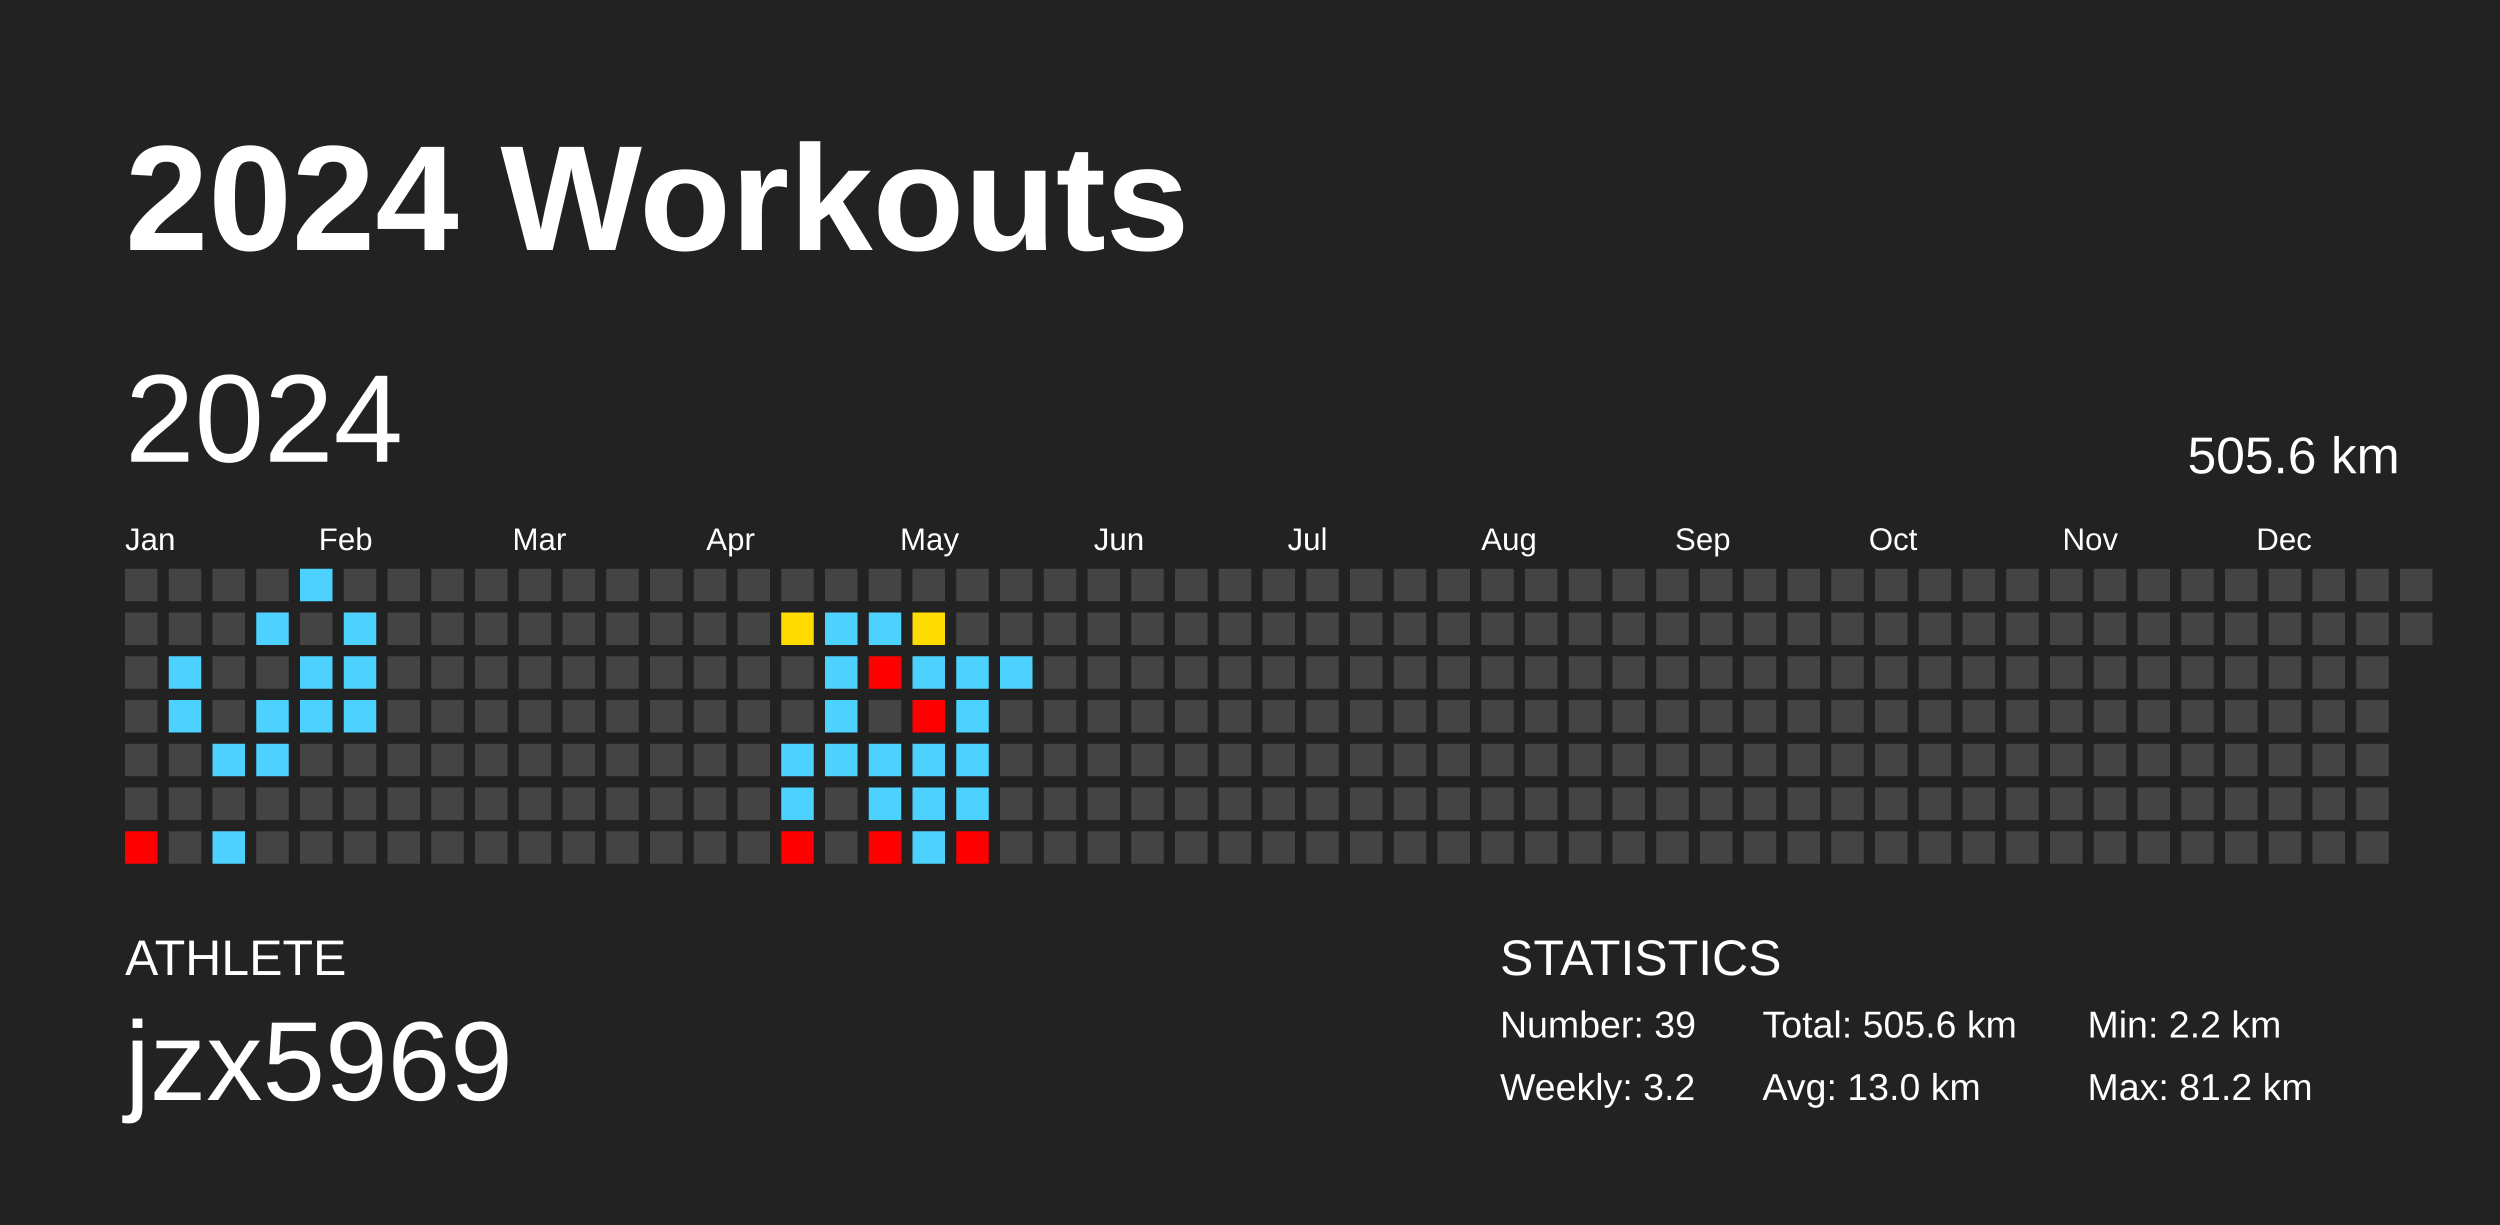
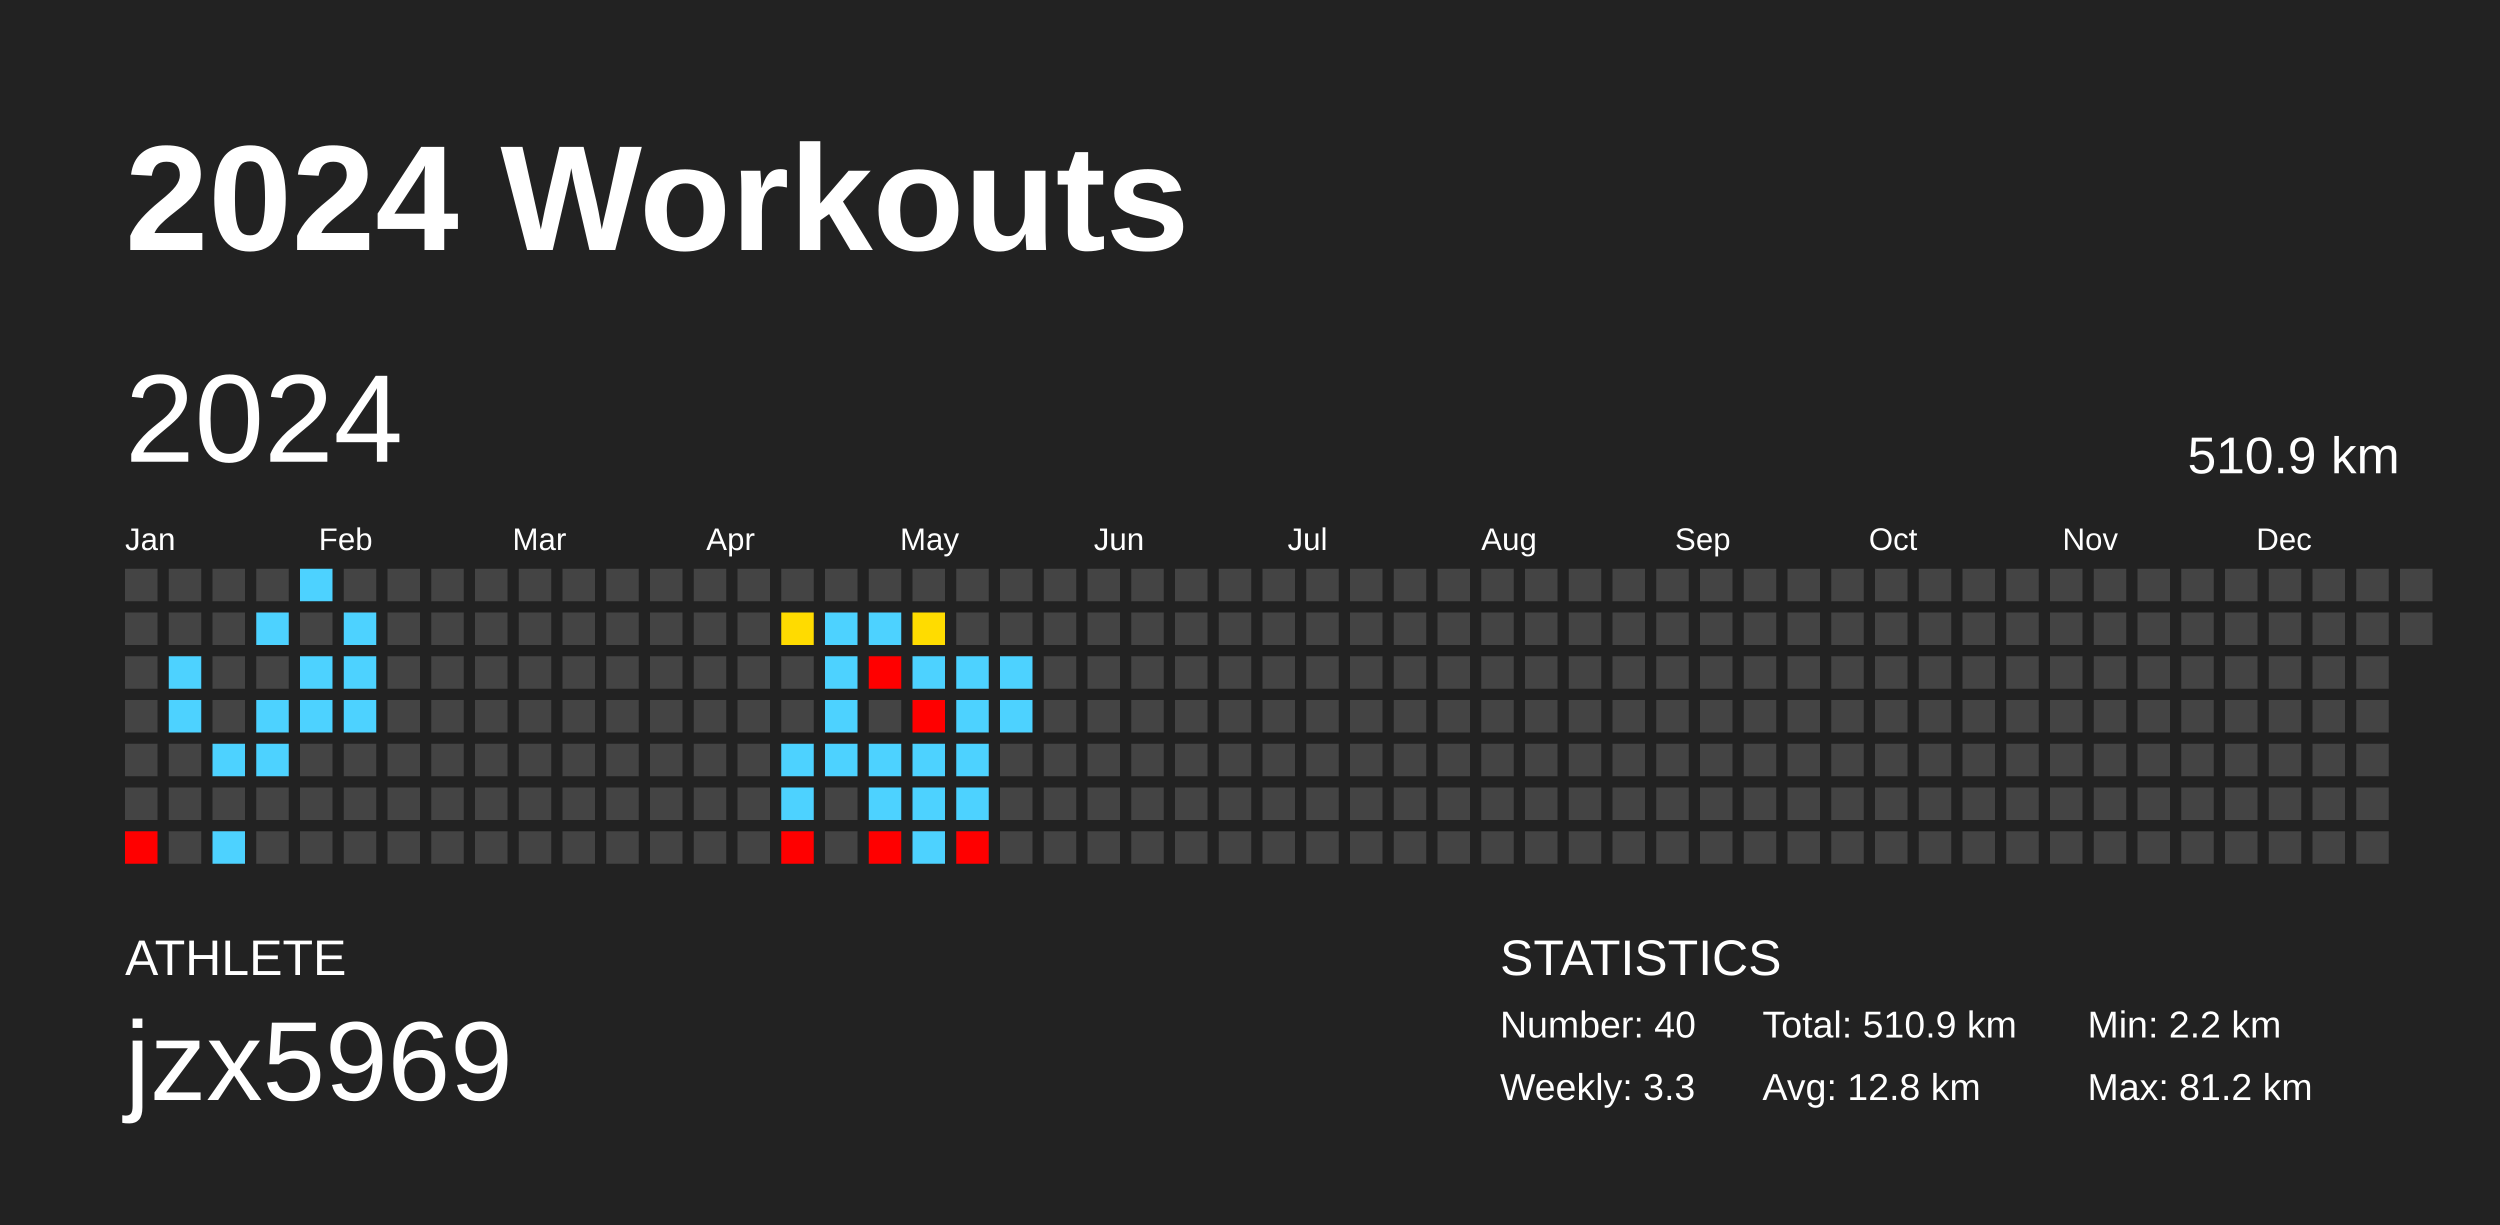
<svg xmlns="http://www.w3.org/2000/svg" baseProfile="full" height="98mm" version="1.1" viewBox="0,0,200,98" width="200mm">
  <defs />
  <rect fill="#222222" height="98" width="200" x="0" y="0" />
  <text fill="#FFFFFF" style="font-size:12px; font-family:Arial; font-weight:bold;" x="10" y="20">2024 Workouts</text>
  <text fill="#FFFFFF" style="font-size:4px; font-family:Arial" x="10" y="78">ATHLETE</text>
  <text fill="#FFFFFF" style="font-size:9px; font-family:Arial" x="10" y="88">jzx5969</text>
  <text fill="#FFFFFF" style="font-size:4px; font-family:Arial" x="120" y="78">STATISTICS</text>
-   <text fill="#FFFFFF" style="font-size:3px; font-family:Arial" x="120" y="83">Number: 39</text>
-   <text fill="#FFFFFF" style="font-size:3px; font-family:Arial" x="120" y="88">Weekly: 3.2</text>
-   <text fill="#FFFFFF" style="font-size:3px; font-family:Arial" x="141" y="83">Total: 505.6 km</text>
-   <text fill="#FFFFFF" style="font-size:3px; font-family:Arial" x="141" y="88">Avg: 13.0 km</text>
+   <text fill="#FFFFFF" style="font-size:3px; font-family:Arial" x="120" y="83">Number: 40</text>
+   <text fill="#FFFFFF" style="font-size:3px; font-family:Arial" x="120" y="88">Weekly: 3.3</text>
+   <text fill="#FFFFFF" style="font-size:3px; font-family:Arial" x="141" y="83">Total: 510.9 km</text>
+   <text fill="#FFFFFF" style="font-size:3px; font-family:Arial" x="141" y="88">Avg: 12.8 km</text>
  <text fill="#FFFFFF" style="font-size:3px; font-family:Arial" x="167" y="83">Min: 2.2 km</text>
  <text fill="#FFFFFF" style="font-size:3px; font-family:Arial" x="167" y="88">Max: 81.2 km</text>
  <text dominant-baseline="hanging" fill="#FFFFFF" style="font-size:10.0px; font-family:Arial;" x="10" y="30">2024</text>
-   <text dominant-baseline="hanging" fill="#FFFFFF" style="font-size:4.125px; font-family:Arial;" x="175" y="35">505.6 km</text>
+   <text dominant-baseline="hanging" fill="#FFFFFF" style="font-size:4.125px; font-family:Arial;" x="175" y="35">510.9 km</text>
  <text fill="#FFFFFF" style="font-size:2.5px; font-family:Arial" x="10.0" y="44">Jan</text>
  <text fill="#FFFFFF" style="font-size:2.5px; font-family:Arial" x="25.5" y="44">Feb</text>
  <text fill="#FFFFFF" style="font-size:2.5px; font-family:Arial" x="41.0" y="44">Mar</text>
  <text fill="#FFFFFF" style="font-size:2.5px; font-family:Arial" x="56.5" y="44">Apr</text>
  <text fill="#FFFFFF" style="font-size:2.5px; font-family:Arial" x="72.0" y="44">May</text>
  <text fill="#FFFFFF" style="font-size:2.5px; font-family:Arial" x="87.5" y="44">Jun</text>
  <text fill="#FFFFFF" style="font-size:2.5px; font-family:Arial" x="103.0" y="44">Jul</text>
  <text fill="#FFFFFF" style="font-size:2.5px; font-family:Arial" x="118.5" y="44">Aug</text>
  <text fill="#FFFFFF" style="font-size:2.5px; font-family:Arial" x="134.0" y="44">Sep</text>
  <text fill="#FFFFFF" style="font-size:2.5px; font-family:Arial" x="149.5" y="44">Oct</text>
  <text fill="#FFFFFF" style="font-size:2.5px; font-family:Arial" x="165.0" y="44">Nov</text>
  <text fill="#FFFFFF" style="font-size:2.5px; font-family:Arial" x="180.5" y="44">Dec</text>
  <rect fill="#444444" height="2.6" width="2.6" x="10.0" y="45.5" />
  <rect fill="#444444" height="2.6" width="2.6" x="10.0" y="49.0" />
  <rect fill="#444444" height="2.6" width="2.6" x="10.0" y="52.5" />
  <rect fill="#444444" height="2.6" width="2.6" x="10.0" y="56.0" />
  <rect fill="#444444" height="2.6" width="2.6" x="10.0" y="59.5" />
  <rect fill="#444444" height="2.6" width="2.6" x="10.0" y="63.0" />
  <rect fill="red" height="2.6" width="2.6" x="10.0" y="66.5" />
  <rect fill="#444444" height="2.6" width="2.6" x="13.5" y="45.5" />
  <rect fill="#444444" height="2.6" width="2.6" x="13.5" y="49.0" />
  <rect fill="#4dd2ff" height="2.6" width="2.6" x="13.5" y="52.5" />
  <rect fill="#4dd2ff" height="2.6" width="2.6" x="13.5" y="56.0" />
  <rect fill="#444444" height="2.6" width="2.6" x="13.5" y="59.5" />
  <rect fill="#444444" height="2.6" width="2.6" x="13.5" y="63.0" />
  <rect fill="#444444" height="2.6" width="2.6" x="13.5" y="66.5" />
  <rect fill="#444444" height="2.6" width="2.6" x="17.0" y="45.5" />
  <rect fill="#444444" height="2.6" width="2.6" x="17.0" y="49.0" />
  <rect fill="#444444" height="2.6" width="2.6" x="17.0" y="52.5" />
  <rect fill="#444444" height="2.6" width="2.6" x="17.0" y="56.0" />
  <rect fill="#4dd2ff" height="2.6" width="2.6" x="17.0" y="59.5" />
  <rect fill="#444444" height="2.6" width="2.6" x="17.0" y="63.0" />
  <rect fill="#4dd2ff" height="2.6" width="2.6" x="17.0" y="66.5" />
  <rect fill="#444444" height="2.6" width="2.6" x="20.5" y="45.5" />
  <rect fill="#4dd2ff" height="2.6" width="2.6" x="20.5" y="49.0" />
  <rect fill="#444444" height="2.6" width="2.6" x="20.5" y="52.5" />
  <rect fill="#4dd2ff" height="2.6" width="2.6" x="20.5" y="56.0" />
  <rect fill="#4dd2ff" height="2.6" width="2.6" x="20.5" y="59.5" />
  <rect fill="#444444" height="2.6" width="2.6" x="20.5" y="63.0" />
  <rect fill="#444444" height="2.6" width="2.6" x="20.5" y="66.5" />
  <rect fill="#4dd2ff" height="2.6" width="2.6" x="24.0" y="45.5" />
  <rect fill="#444444" height="2.6" width="2.6" x="24.0" y="49.0" />
  <rect fill="#4dd2ff" height="2.6" width="2.6" x="24.0" y="52.5" />
  <rect fill="#4dd2ff" height="2.6" width="2.6" x="24.0" y="56.0" />
  <rect fill="#444444" height="2.6" width="2.6" x="24.0" y="59.5" />
  <rect fill="#444444" height="2.6" width="2.6" x="24.0" y="63.0" />
  <rect fill="#444444" height="2.6" width="2.6" x="24.0" y="66.5" />
  <rect fill="#444444" height="2.6" width="2.6" x="27.5" y="45.5" />
  <rect fill="#4dd2ff" height="2.6" width="2.6" x="27.5" y="49.0" />
  <rect fill="#4dd2ff" height="2.6" width="2.6" x="27.5" y="52.5" />
  <rect fill="#4dd2ff" height="2.6" width="2.6" x="27.5" y="56.0" />
  <rect fill="#444444" height="2.6" width="2.6" x="27.5" y="59.5" />
  <rect fill="#444444" height="2.6" width="2.6" x="27.5" y="63.0" />
  <rect fill="#444444" height="2.6" width="2.6" x="27.5" y="66.5" />
  <rect fill="#444444" height="2.6" width="2.6" x="31.0" y="45.5" />
  <rect fill="#444444" height="2.6" width="2.6" x="31.0" y="49.0" />
  <rect fill="#444444" height="2.6" width="2.6" x="31.0" y="52.5" />
  <rect fill="#444444" height="2.6" width="2.6" x="31.0" y="56.0" />
  <rect fill="#444444" height="2.6" width="2.6" x="31.0" y="59.5" />
  <rect fill="#444444" height="2.6" width="2.6" x="31.0" y="63.0" />
  <rect fill="#444444" height="2.6" width="2.6" x="31.0" y="66.5" />
  <rect fill="#444444" height="2.6" width="2.6" x="34.5" y="45.5" />
  <rect fill="#444444" height="2.6" width="2.6" x="34.5" y="49.0" />
  <rect fill="#444444" height="2.6" width="2.6" x="34.5" y="52.5" />
  <rect fill="#444444" height="2.6" width="2.6" x="34.5" y="56.0" />
  <rect fill="#444444" height="2.6" width="2.6" x="34.5" y="59.5" />
  <rect fill="#444444" height="2.6" width="2.6" x="34.5" y="63.0" />
  <rect fill="#444444" height="2.6" width="2.6" x="34.5" y="66.5" />
  <rect fill="#444444" height="2.6" width="2.6" x="38.0" y="45.5" />
  <rect fill="#444444" height="2.6" width="2.6" x="38.0" y="49.0" />
  <rect fill="#444444" height="2.6" width="2.6" x="38.0" y="52.5" />
  <rect fill="#444444" height="2.6" width="2.6" x="38.0" y="56.0" />
  <rect fill="#444444" height="2.6" width="2.6" x="38.0" y="59.5" />
  <rect fill="#444444" height="2.6" width="2.6" x="38.0" y="63.0" />
  <rect fill="#444444" height="2.6" width="2.6" x="38.0" y="66.5" />
  <rect fill="#444444" height="2.6" width="2.6" x="41.5" y="45.5" />
  <rect fill="#444444" height="2.6" width="2.6" x="41.5" y="49.0" />
  <rect fill="#444444" height="2.6" width="2.6" x="41.5" y="52.5" />
  <rect fill="#444444" height="2.6" width="2.6" x="41.5" y="56.0" />
  <rect fill="#444444" height="2.6" width="2.6" x="41.5" y="59.5" />
  <rect fill="#444444" height="2.6" width="2.6" x="41.5" y="63.0" />
  <rect fill="#444444" height="2.6" width="2.6" x="41.5" y="66.5" />
  <rect fill="#444444" height="2.6" width="2.6" x="45.0" y="45.5" />
  <rect fill="#444444" height="2.6" width="2.6" x="45.0" y="49.0" />
  <rect fill="#444444" height="2.6" width="2.6" x="45.0" y="52.5" />
  <rect fill="#444444" height="2.6" width="2.6" x="45.0" y="56.0" />
  <rect fill="#444444" height="2.6" width="2.6" x="45.0" y="59.5" />
  <rect fill="#444444" height="2.6" width="2.6" x="45.0" y="63.0" />
  <rect fill="#444444" height="2.6" width="2.6" x="45.0" y="66.5" />
  <rect fill="#444444" height="2.6" width="2.6" x="48.5" y="45.5" />
  <rect fill="#444444" height="2.6" width="2.6" x="48.5" y="49.0" />
  <rect fill="#444444" height="2.6" width="2.6" x="48.5" y="52.5" />
  <rect fill="#444444" height="2.6" width="2.6" x="48.5" y="56.0" />
  <rect fill="#444444" height="2.6" width="2.6" x="48.5" y="59.5" />
  <rect fill="#444444" height="2.6" width="2.6" x="48.5" y="63.0" />
  <rect fill="#444444" height="2.6" width="2.6" x="48.5" y="66.5" />
  <rect fill="#444444" height="2.6" width="2.6" x="52.0" y="45.5" />
  <rect fill="#444444" height="2.6" width="2.6" x="52.0" y="49.0" />
  <rect fill="#444444" height="2.6" width="2.6" x="52.0" y="52.5" />
  <rect fill="#444444" height="2.6" width="2.6" x="52.0" y="56.0" />
  <rect fill="#444444" height="2.6" width="2.6" x="52.0" y="59.5" />
  <rect fill="#444444" height="2.6" width="2.6" x="52.0" y="63.0" />
  <rect fill="#444444" height="2.6" width="2.6" x="52.0" y="66.5" />
  <rect fill="#444444" height="2.6" width="2.6" x="55.5" y="45.5" />
  <rect fill="#444444" height="2.6" width="2.6" x="55.5" y="49.0" />
  <rect fill="#444444" height="2.6" width="2.6" x="55.5" y="52.5" />
  <rect fill="#444444" height="2.6" width="2.6" x="55.5" y="56.0" />
  <rect fill="#444444" height="2.6" width="2.6" x="55.5" y="59.5" />
  <rect fill="#444444" height="2.6" width="2.6" x="55.5" y="63.0" />
  <rect fill="#444444" height="2.6" width="2.6" x="55.5" y="66.5" />
  <rect fill="#444444" height="2.6" width="2.6" x="59.0" y="45.5" />
  <rect fill="#444444" height="2.6" width="2.6" x="59.0" y="49.0" />
  <rect fill="#444444" height="2.6" width="2.6" x="59.0" y="52.5" />
  <rect fill="#444444" height="2.6" width="2.6" x="59.0" y="56.0" />
  <rect fill="#444444" height="2.6" width="2.6" x="59.0" y="59.5" />
  <rect fill="#444444" height="2.6" width="2.6" x="59.0" y="63.0" />
  <rect fill="#444444" height="2.6" width="2.6" x="59.0" y="66.5" />
  <rect fill="#444444" height="2.6" width="2.6" x="62.5" y="45.5" />
  <rect fill="#ffdb00" height="2.6" width="2.6" x="62.5" y="49.0" />
  <rect fill="#444444" height="2.6" width="2.6" x="62.5" y="52.5" />
  <rect fill="#444444" height="2.6" width="2.6" x="62.5" y="56.0" />
  <rect fill="#4dd2ff" height="2.6" width="2.6" x="62.5" y="59.5" />
  <rect fill="#4dd2ff" height="2.6" width="2.6" x="62.5" y="63.0" />
  <rect fill="red" height="2.6" width="2.6" x="62.5" y="66.5" />
  <rect fill="#444444" height="2.6" width="2.6" x="66.0" y="45.5" />
  <rect fill="#4dd2ff" height="2.6" width="2.6" x="66.0" y="49.0" />
  <rect fill="#4dd2ff" height="2.6" width="2.6" x="66.0" y="52.5" />
  <rect fill="#4dd2ff" height="2.6" width="2.6" x="66.0" y="56.0" />
  <rect fill="#4dd2ff" height="2.6" width="2.6" x="66.0" y="59.5" />
  <rect fill="#444444" height="2.6" width="2.6" x="66.0" y="63.0" />
  <rect fill="#444444" height="2.6" width="2.6" x="66.0" y="66.5" />
  <rect fill="#444444" height="2.6" width="2.6" x="69.5" y="45.5" />
  <rect fill="#4dd2ff" height="2.6" width="2.6" x="69.5" y="49.0" />
  <rect fill="red" height="2.6" width="2.6" x="69.5" y="52.5" />
  <rect fill="#444444" height="2.6" width="2.6" x="69.5" y="56.0" />
  <rect fill="#4dd2ff" height="2.6" width="2.6" x="69.5" y="59.5" />
  <rect fill="#4dd2ff" height="2.6" width="2.6" x="69.5" y="63.0" />
  <rect fill="red" height="2.6" width="2.6" x="69.5" y="66.5" />
  <rect fill="#444444" height="2.6" width="2.6" x="73.0" y="45.5" />
  <rect fill="#ffdc00" height="2.6" width="2.6" x="73.0" y="49.0" />
  <rect fill="#4dd2ff" height="2.6" width="2.6" x="73.0" y="52.5" />
  <rect fill="red" height="2.6" width="2.6" x="73.0" y="56.0" />
  <rect fill="#4dd2ff" height="2.6" width="2.6" x="73.0" y="59.5" />
  <rect fill="#4dd2ff" height="2.6" width="2.6" x="73.0" y="63.0" />
  <rect fill="#4dd2ff" height="2.6" width="2.6" x="73.0" y="66.5" />
  <rect fill="#444444" height="2.6" width="2.6" x="76.5" y="45.5" />
  <rect fill="#444444" height="2.6" width="2.6" x="76.5" y="49.0" />
  <rect fill="#4dd2ff" height="2.6" width="2.6" x="76.5" y="52.5" />
  <rect fill="#4dd2ff" height="2.6" width="2.6" x="76.5" y="56.0" />
  <rect fill="#4dd2ff" height="2.6" width="2.6" x="76.5" y="59.5" />
  <rect fill="#4dd2ff" height="2.6" width="2.6" x="76.5" y="63.0" />
  <rect fill="red" height="2.6" width="2.6" x="76.5" y="66.5" />
  <rect fill="#444444" height="2.6" width="2.6" x="80.0" y="45.5" />
  <rect fill="#444444" height="2.6" width="2.6" x="80.0" y="49.0" />
  <rect fill="#4dd2ff" height="2.6" width="2.6" x="80.0" y="52.5" />
-   <rect fill="#444444" height="2.6" width="2.6" x="80.0" y="56.0" />
+   <rect fill="#4dd2ff" height="2.6" width="2.6" x="80.0" y="56.0" />
  <rect fill="#444444" height="2.6" width="2.6" x="80.0" y="59.5" />
  <rect fill="#444444" height="2.6" width="2.6" x="80.0" y="63.0" />
  <rect fill="#444444" height="2.6" width="2.6" x="80.0" y="66.5" />
  <rect fill="#444444" height="2.6" width="2.6" x="83.5" y="45.5" />
  <rect fill="#444444" height="2.6" width="2.6" x="83.5" y="49.0" />
  <rect fill="#444444" height="2.6" width="2.6" x="83.5" y="52.5" />
  <rect fill="#444444" height="2.6" width="2.6" x="83.5" y="56.0" />
  <rect fill="#444444" height="2.6" width="2.6" x="83.5" y="59.5" />
  <rect fill="#444444" height="2.6" width="2.6" x="83.5" y="63.0" />
  <rect fill="#444444" height="2.6" width="2.6" x="83.5" y="66.5" />
  <rect fill="#444444" height="2.6" width="2.6" x="87.0" y="45.5" />
  <rect fill="#444444" height="2.6" width="2.6" x="87.0" y="49.0" />
  <rect fill="#444444" height="2.6" width="2.6" x="87.0" y="52.5" />
  <rect fill="#444444" height="2.6" width="2.6" x="87.0" y="56.0" />
  <rect fill="#444444" height="2.6" width="2.6" x="87.0" y="59.5" />
  <rect fill="#444444" height="2.6" width="2.6" x="87.0" y="63.0" />
  <rect fill="#444444" height="2.6" width="2.6" x="87.0" y="66.5" />
  <rect fill="#444444" height="2.6" width="2.6" x="90.5" y="45.5" />
  <rect fill="#444444" height="2.6" width="2.6" x="90.5" y="49.0" />
  <rect fill="#444444" height="2.6" width="2.6" x="90.5" y="52.5" />
  <rect fill="#444444" height="2.6" width="2.6" x="90.5" y="56.0" />
  <rect fill="#444444" height="2.6" width="2.6" x="90.5" y="59.5" />
  <rect fill="#444444" height="2.6" width="2.6" x="90.5" y="63.0" />
  <rect fill="#444444" height="2.6" width="2.6" x="90.5" y="66.5" />
  <rect fill="#444444" height="2.6" width="2.6" x="94.0" y="45.5" />
  <rect fill="#444444" height="2.6" width="2.6" x="94.0" y="49.0" />
  <rect fill="#444444" height="2.6" width="2.6" x="94.0" y="52.5" />
  <rect fill="#444444" height="2.6" width="2.6" x="94.0" y="56.0" />
  <rect fill="#444444" height="2.6" width="2.6" x="94.0" y="59.5" />
  <rect fill="#444444" height="2.6" width="2.6" x="94.0" y="63.0" />
  <rect fill="#444444" height="2.6" width="2.6" x="94.0" y="66.5" />
  <rect fill="#444444" height="2.6" width="2.6" x="97.5" y="45.5" />
  <rect fill="#444444" height="2.6" width="2.6" x="97.5" y="49.0" />
  <rect fill="#444444" height="2.6" width="2.6" x="97.5" y="52.5" />
  <rect fill="#444444" height="2.6" width="2.6" x="97.5" y="56.0" />
  <rect fill="#444444" height="2.6" width="2.6" x="97.5" y="59.5" />
  <rect fill="#444444" height="2.6" width="2.6" x="97.5" y="63.0" />
  <rect fill="#444444" height="2.6" width="2.6" x="97.5" y="66.5" />
  <rect fill="#444444" height="2.6" width="2.6" x="101.0" y="45.5" />
  <rect fill="#444444" height="2.6" width="2.6" x="101.0" y="49.0" />
  <rect fill="#444444" height="2.6" width="2.6" x="101.0" y="52.5" />
  <rect fill="#444444" height="2.6" width="2.6" x="101.0" y="56.0" />
  <rect fill="#444444" height="2.6" width="2.6" x="101.0" y="59.5" />
  <rect fill="#444444" height="2.6" width="2.6" x="101.0" y="63.0" />
  <rect fill="#444444" height="2.6" width="2.6" x="101.0" y="66.5" />
  <rect fill="#444444" height="2.6" width="2.6" x="104.5" y="45.5" />
  <rect fill="#444444" height="2.6" width="2.6" x="104.5" y="49.0" />
  <rect fill="#444444" height="2.6" width="2.6" x="104.5" y="52.5" />
  <rect fill="#444444" height="2.6" width="2.6" x="104.5" y="56.0" />
  <rect fill="#444444" height="2.6" width="2.6" x="104.5" y="59.5" />
  <rect fill="#444444" height="2.6" width="2.6" x="104.5" y="63.0" />
  <rect fill="#444444" height="2.6" width="2.6" x="104.5" y="66.5" />
  <rect fill="#444444" height="2.6" width="2.6" x="108.0" y="45.5" />
  <rect fill="#444444" height="2.6" width="2.6" x="108.0" y="49.0" />
  <rect fill="#444444" height="2.6" width="2.6" x="108.0" y="52.5" />
  <rect fill="#444444" height="2.6" width="2.6" x="108.0" y="56.0" />
  <rect fill="#444444" height="2.6" width="2.6" x="108.0" y="59.5" />
  <rect fill="#444444" height="2.6" width="2.6" x="108.0" y="63.0" />
  <rect fill="#444444" height="2.6" width="2.6" x="108.0" y="66.5" />
  <rect fill="#444444" height="2.6" width="2.6" x="111.5" y="45.5" />
  <rect fill="#444444" height="2.6" width="2.6" x="111.5" y="49.0" />
  <rect fill="#444444" height="2.6" width="2.6" x="111.5" y="52.5" />
  <rect fill="#444444" height="2.6" width="2.6" x="111.5" y="56.0" />
  <rect fill="#444444" height="2.6" width="2.6" x="111.5" y="59.5" />
  <rect fill="#444444" height="2.6" width="2.6" x="111.5" y="63.0" />
  <rect fill="#444444" height="2.6" width="2.6" x="111.5" y="66.5" />
  <rect fill="#444444" height="2.6" width="2.6" x="115.0" y="45.5" />
  <rect fill="#444444" height="2.6" width="2.6" x="115.0" y="49.0" />
  <rect fill="#444444" height="2.6" width="2.6" x="115.0" y="52.5" />
  <rect fill="#444444" height="2.6" width="2.6" x="115.0" y="56.0" />
  <rect fill="#444444" height="2.6" width="2.6" x="115.0" y="59.5" />
  <rect fill="#444444" height="2.6" width="2.6" x="115.0" y="63.0" />
  <rect fill="#444444" height="2.6" width="2.6" x="115.0" y="66.5" />
  <rect fill="#444444" height="2.6" width="2.6" x="118.5" y="45.5" />
  <rect fill="#444444" height="2.6" width="2.6" x="118.5" y="49.0" />
  <rect fill="#444444" height="2.6" width="2.6" x="118.5" y="52.5" />
  <rect fill="#444444" height="2.6" width="2.6" x="118.5" y="56.0" />
  <rect fill="#444444" height="2.6" width="2.6" x="118.5" y="59.5" />
  <rect fill="#444444" height="2.6" width="2.6" x="118.5" y="63.0" />
  <rect fill="#444444" height="2.6" width="2.6" x="118.5" y="66.5" />
  <rect fill="#444444" height="2.6" width="2.6" x="122.0" y="45.5" />
  <rect fill="#444444" height="2.6" width="2.6" x="122.0" y="49.0" />
  <rect fill="#444444" height="2.6" width="2.6" x="122.0" y="52.5" />
  <rect fill="#444444" height="2.6" width="2.6" x="122.0" y="56.0" />
  <rect fill="#444444" height="2.6" width="2.6" x="122.0" y="59.5" />
  <rect fill="#444444" height="2.6" width="2.6" x="122.0" y="63.0" />
  <rect fill="#444444" height="2.6" width="2.6" x="122.0" y="66.5" />
  <rect fill="#444444" height="2.6" width="2.6" x="125.5" y="45.5" />
  <rect fill="#444444" height="2.6" width="2.6" x="125.5" y="49.0" />
  <rect fill="#444444" height="2.6" width="2.6" x="125.5" y="52.5" />
  <rect fill="#444444" height="2.6" width="2.6" x="125.5" y="56.0" />
  <rect fill="#444444" height="2.6" width="2.6" x="125.5" y="59.5" />
  <rect fill="#444444" height="2.6" width="2.6" x="125.5" y="63.0" />
  <rect fill="#444444" height="2.6" width="2.6" x="125.5" y="66.5" />
  <rect fill="#444444" height="2.6" width="2.6" x="129.0" y="45.5" />
  <rect fill="#444444" height="2.6" width="2.6" x="129.0" y="49.0" />
  <rect fill="#444444" height="2.6" width="2.6" x="129.0" y="52.5" />
  <rect fill="#444444" height="2.6" width="2.6" x="129.0" y="56.0" />
  <rect fill="#444444" height="2.6" width="2.6" x="129.0" y="59.5" />
  <rect fill="#444444" height="2.6" width="2.6" x="129.0" y="63.0" />
  <rect fill="#444444" height="2.6" width="2.6" x="129.0" y="66.5" />
  <rect fill="#444444" height="2.6" width="2.6" x="132.5" y="45.5" />
  <rect fill="#444444" height="2.6" width="2.6" x="132.5" y="49.0" />
  <rect fill="#444444" height="2.6" width="2.6" x="132.5" y="52.5" />
  <rect fill="#444444" height="2.6" width="2.6" x="132.5" y="56.0" />
  <rect fill="#444444" height="2.6" width="2.6" x="132.5" y="59.5" />
  <rect fill="#444444" height="2.6" width="2.6" x="132.5" y="63.0" />
  <rect fill="#444444" height="2.6" width="2.6" x="132.5" y="66.5" />
  <rect fill="#444444" height="2.6" width="2.6" x="136.0" y="45.5" />
  <rect fill="#444444" height="2.6" width="2.6" x="136.0" y="49.0" />
  <rect fill="#444444" height="2.6" width="2.6" x="136.0" y="52.5" />
  <rect fill="#444444" height="2.6" width="2.6" x="136.0" y="56.0" />
  <rect fill="#444444" height="2.6" width="2.6" x="136.0" y="59.5" />
  <rect fill="#444444" height="2.6" width="2.6" x="136.0" y="63.0" />
  <rect fill="#444444" height="2.6" width="2.6" x="136.0" y="66.5" />
  <rect fill="#444444" height="2.6" width="2.6" x="139.5" y="45.5" />
  <rect fill="#444444" height="2.6" width="2.6" x="139.5" y="49.0" />
  <rect fill="#444444" height="2.6" width="2.6" x="139.5" y="52.5" />
  <rect fill="#444444" height="2.6" width="2.6" x="139.5" y="56.0" />
  <rect fill="#444444" height="2.6" width="2.6" x="139.5" y="59.5" />
  <rect fill="#444444" height="2.6" width="2.6" x="139.5" y="63.0" />
  <rect fill="#444444" height="2.6" width="2.6" x="139.5" y="66.5" />
  <rect fill="#444444" height="2.6" width="2.6" x="143.0" y="45.5" />
  <rect fill="#444444" height="2.6" width="2.6" x="143.0" y="49.0" />
  <rect fill="#444444" height="2.6" width="2.6" x="143.0" y="52.5" />
  <rect fill="#444444" height="2.6" width="2.6" x="143.0" y="56.0" />
  <rect fill="#444444" height="2.6" width="2.6" x="143.0" y="59.5" />
  <rect fill="#444444" height="2.6" width="2.6" x="143.0" y="63.0" />
  <rect fill="#444444" height="2.6" width="2.6" x="143.0" y="66.5" />
  <rect fill="#444444" height="2.6" width="2.6" x="146.5" y="45.5" />
  <rect fill="#444444" height="2.6" width="2.6" x="146.5" y="49.0" />
  <rect fill="#444444" height="2.6" width="2.6" x="146.5" y="52.5" />
  <rect fill="#444444" height="2.6" width="2.6" x="146.5" y="56.0" />
  <rect fill="#444444" height="2.6" width="2.6" x="146.5" y="59.5" />
  <rect fill="#444444" height="2.6" width="2.6" x="146.5" y="63.0" />
  <rect fill="#444444" height="2.6" width="2.6" x="146.5" y="66.5" />
  <rect fill="#444444" height="2.6" width="2.6" x="150.0" y="45.5" />
  <rect fill="#444444" height="2.6" width="2.6" x="150.0" y="49.0" />
  <rect fill="#444444" height="2.6" width="2.6" x="150.0" y="52.5" />
  <rect fill="#444444" height="2.6" width="2.6" x="150.0" y="56.0" />
  <rect fill="#444444" height="2.6" width="2.6" x="150.0" y="59.5" />
  <rect fill="#444444" height="2.6" width="2.6" x="150.0" y="63.0" />
  <rect fill="#444444" height="2.6" width="2.6" x="150.0" y="66.5" />
  <rect fill="#444444" height="2.6" width="2.6" x="153.5" y="45.5" />
  <rect fill="#444444" height="2.6" width="2.6" x="153.5" y="49.0" />
  <rect fill="#444444" height="2.6" width="2.6" x="153.5" y="52.5" />
  <rect fill="#444444" height="2.6" width="2.6" x="153.5" y="56.0" />
  <rect fill="#444444" height="2.6" width="2.6" x="153.5" y="59.5" />
  <rect fill="#444444" height="2.6" width="2.6" x="153.5" y="63.0" />
  <rect fill="#444444" height="2.6" width="2.6" x="153.5" y="66.5" />
  <rect fill="#444444" height="2.6" width="2.6" x="157.0" y="45.5" />
  <rect fill="#444444" height="2.6" width="2.6" x="157.0" y="49.0" />
  <rect fill="#444444" height="2.6" width="2.6" x="157.0" y="52.5" />
  <rect fill="#444444" height="2.6" width="2.6" x="157.0" y="56.0" />
  <rect fill="#444444" height="2.6" width="2.6" x="157.0" y="59.5" />
  <rect fill="#444444" height="2.6" width="2.6" x="157.0" y="63.0" />
  <rect fill="#444444" height="2.6" width="2.6" x="157.0" y="66.5" />
  <rect fill="#444444" height="2.6" width="2.6" x="160.5" y="45.5" />
  <rect fill="#444444" height="2.6" width="2.6" x="160.5" y="49.0" />
  <rect fill="#444444" height="2.6" width="2.6" x="160.5" y="52.5" />
  <rect fill="#444444" height="2.6" width="2.6" x="160.5" y="56.0" />
  <rect fill="#444444" height="2.6" width="2.6" x="160.5" y="59.5" />
  <rect fill="#444444" height="2.6" width="2.6" x="160.5" y="63.0" />
  <rect fill="#444444" height="2.6" width="2.6" x="160.5" y="66.5" />
  <rect fill="#444444" height="2.6" width="2.6" x="164.0" y="45.5" />
  <rect fill="#444444" height="2.6" width="2.6" x="164.0" y="49.0" />
  <rect fill="#444444" height="2.6" width="2.6" x="164.0" y="52.5" />
  <rect fill="#444444" height="2.6" width="2.6" x="164.0" y="56.0" />
  <rect fill="#444444" height="2.6" width="2.6" x="164.0" y="59.5" />
  <rect fill="#444444" height="2.6" width="2.6" x="164.0" y="63.0" />
  <rect fill="#444444" height="2.6" width="2.6" x="164.0" y="66.5" />
  <rect fill="#444444" height="2.6" width="2.6" x="167.5" y="45.5" />
  <rect fill="#444444" height="2.6" width="2.6" x="167.5" y="49.0" />
  <rect fill="#444444" height="2.6" width="2.6" x="167.5" y="52.5" />
  <rect fill="#444444" height="2.6" width="2.6" x="167.5" y="56.0" />
  <rect fill="#444444" height="2.6" width="2.6" x="167.5" y="59.5" />
  <rect fill="#444444" height="2.6" width="2.6" x="167.5" y="63.0" />
  <rect fill="#444444" height="2.6" width="2.6" x="167.5" y="66.5" />
  <rect fill="#444444" height="2.6" width="2.6" x="171.0" y="45.5" />
  <rect fill="#444444" height="2.6" width="2.6" x="171.0" y="49.0" />
  <rect fill="#444444" height="2.6" width="2.6" x="171.0" y="52.5" />
  <rect fill="#444444" height="2.6" width="2.6" x="171.0" y="56.0" />
  <rect fill="#444444" height="2.6" width="2.6" x="171.0" y="59.5" />
  <rect fill="#444444" height="2.6" width="2.6" x="171.0" y="63.0" />
  <rect fill="#444444" height="2.6" width="2.6" x="171.0" y="66.5" />
  <rect fill="#444444" height="2.6" width="2.6" x="174.5" y="45.5" />
  <rect fill="#444444" height="2.6" width="2.6" x="174.5" y="49.0" />
  <rect fill="#444444" height="2.6" width="2.6" x="174.5" y="52.5" />
  <rect fill="#444444" height="2.6" width="2.6" x="174.5" y="56.0" />
  <rect fill="#444444" height="2.6" width="2.6" x="174.5" y="59.5" />
  <rect fill="#444444" height="2.6" width="2.6" x="174.5" y="63.0" />
  <rect fill="#444444" height="2.6" width="2.6" x="174.5" y="66.5" />
  <rect fill="#444444" height="2.6" width="2.6" x="178.0" y="45.5" />
  <rect fill="#444444" height="2.6" width="2.6" x="178.0" y="49.0" />
  <rect fill="#444444" height="2.6" width="2.6" x="178.0" y="52.5" />
  <rect fill="#444444" height="2.6" width="2.6" x="178.0" y="56.0" />
  <rect fill="#444444" height="2.6" width="2.6" x="178.0" y="59.5" />
  <rect fill="#444444" height="2.6" width="2.6" x="178.0" y="63.0" />
  <rect fill="#444444" height="2.6" width="2.6" x="178.0" y="66.5" />
  <rect fill="#444444" height="2.6" width="2.6" x="181.5" y="45.5" />
  <rect fill="#444444" height="2.6" width="2.6" x="181.5" y="49.0" />
  <rect fill="#444444" height="2.6" width="2.6" x="181.5" y="52.5" />
  <rect fill="#444444" height="2.6" width="2.6" x="181.5" y="56.0" />
  <rect fill="#444444" height="2.6" width="2.6" x="181.5" y="59.5" />
  <rect fill="#444444" height="2.6" width="2.6" x="181.5" y="63.0" />
  <rect fill="#444444" height="2.6" width="2.6" x="181.5" y="66.5" />
  <rect fill="#444444" height="2.6" width="2.6" x="185.0" y="45.5" />
  <rect fill="#444444" height="2.6" width="2.6" x="185.0" y="49.0" />
  <rect fill="#444444" height="2.6" width="2.6" x="185.0" y="52.5" />
  <rect fill="#444444" height="2.6" width="2.6" x="185.0" y="56.0" />
  <rect fill="#444444" height="2.6" width="2.6" x="185.0" y="59.5" />
  <rect fill="#444444" height="2.6" width="2.6" x="185.0" y="63.0" />
  <rect fill="#444444" height="2.6" width="2.6" x="185.0" y="66.5" />
  <rect fill="#444444" height="2.6" width="2.6" x="188.5" y="45.5" />
  <rect fill="#444444" height="2.6" width="2.6" x="188.5" y="49.0" />
  <rect fill="#444444" height="2.6" width="2.6" x="188.5" y="52.5" />
  <rect fill="#444444" height="2.6" width="2.6" x="188.5" y="56.0" />
  <rect fill="#444444" height="2.6" width="2.6" x="188.5" y="59.5" />
  <rect fill="#444444" height="2.6" width="2.6" x="188.5" y="63.0" />
  <rect fill="#444444" height="2.6" width="2.6" x="188.5" y="66.5" />
  <rect fill="#444444" height="2.6" width="2.6" x="192.0" y="45.5" />
  <rect fill="#444444" height="2.6" width="2.6" x="192.0" y="49.0" />
</svg>
